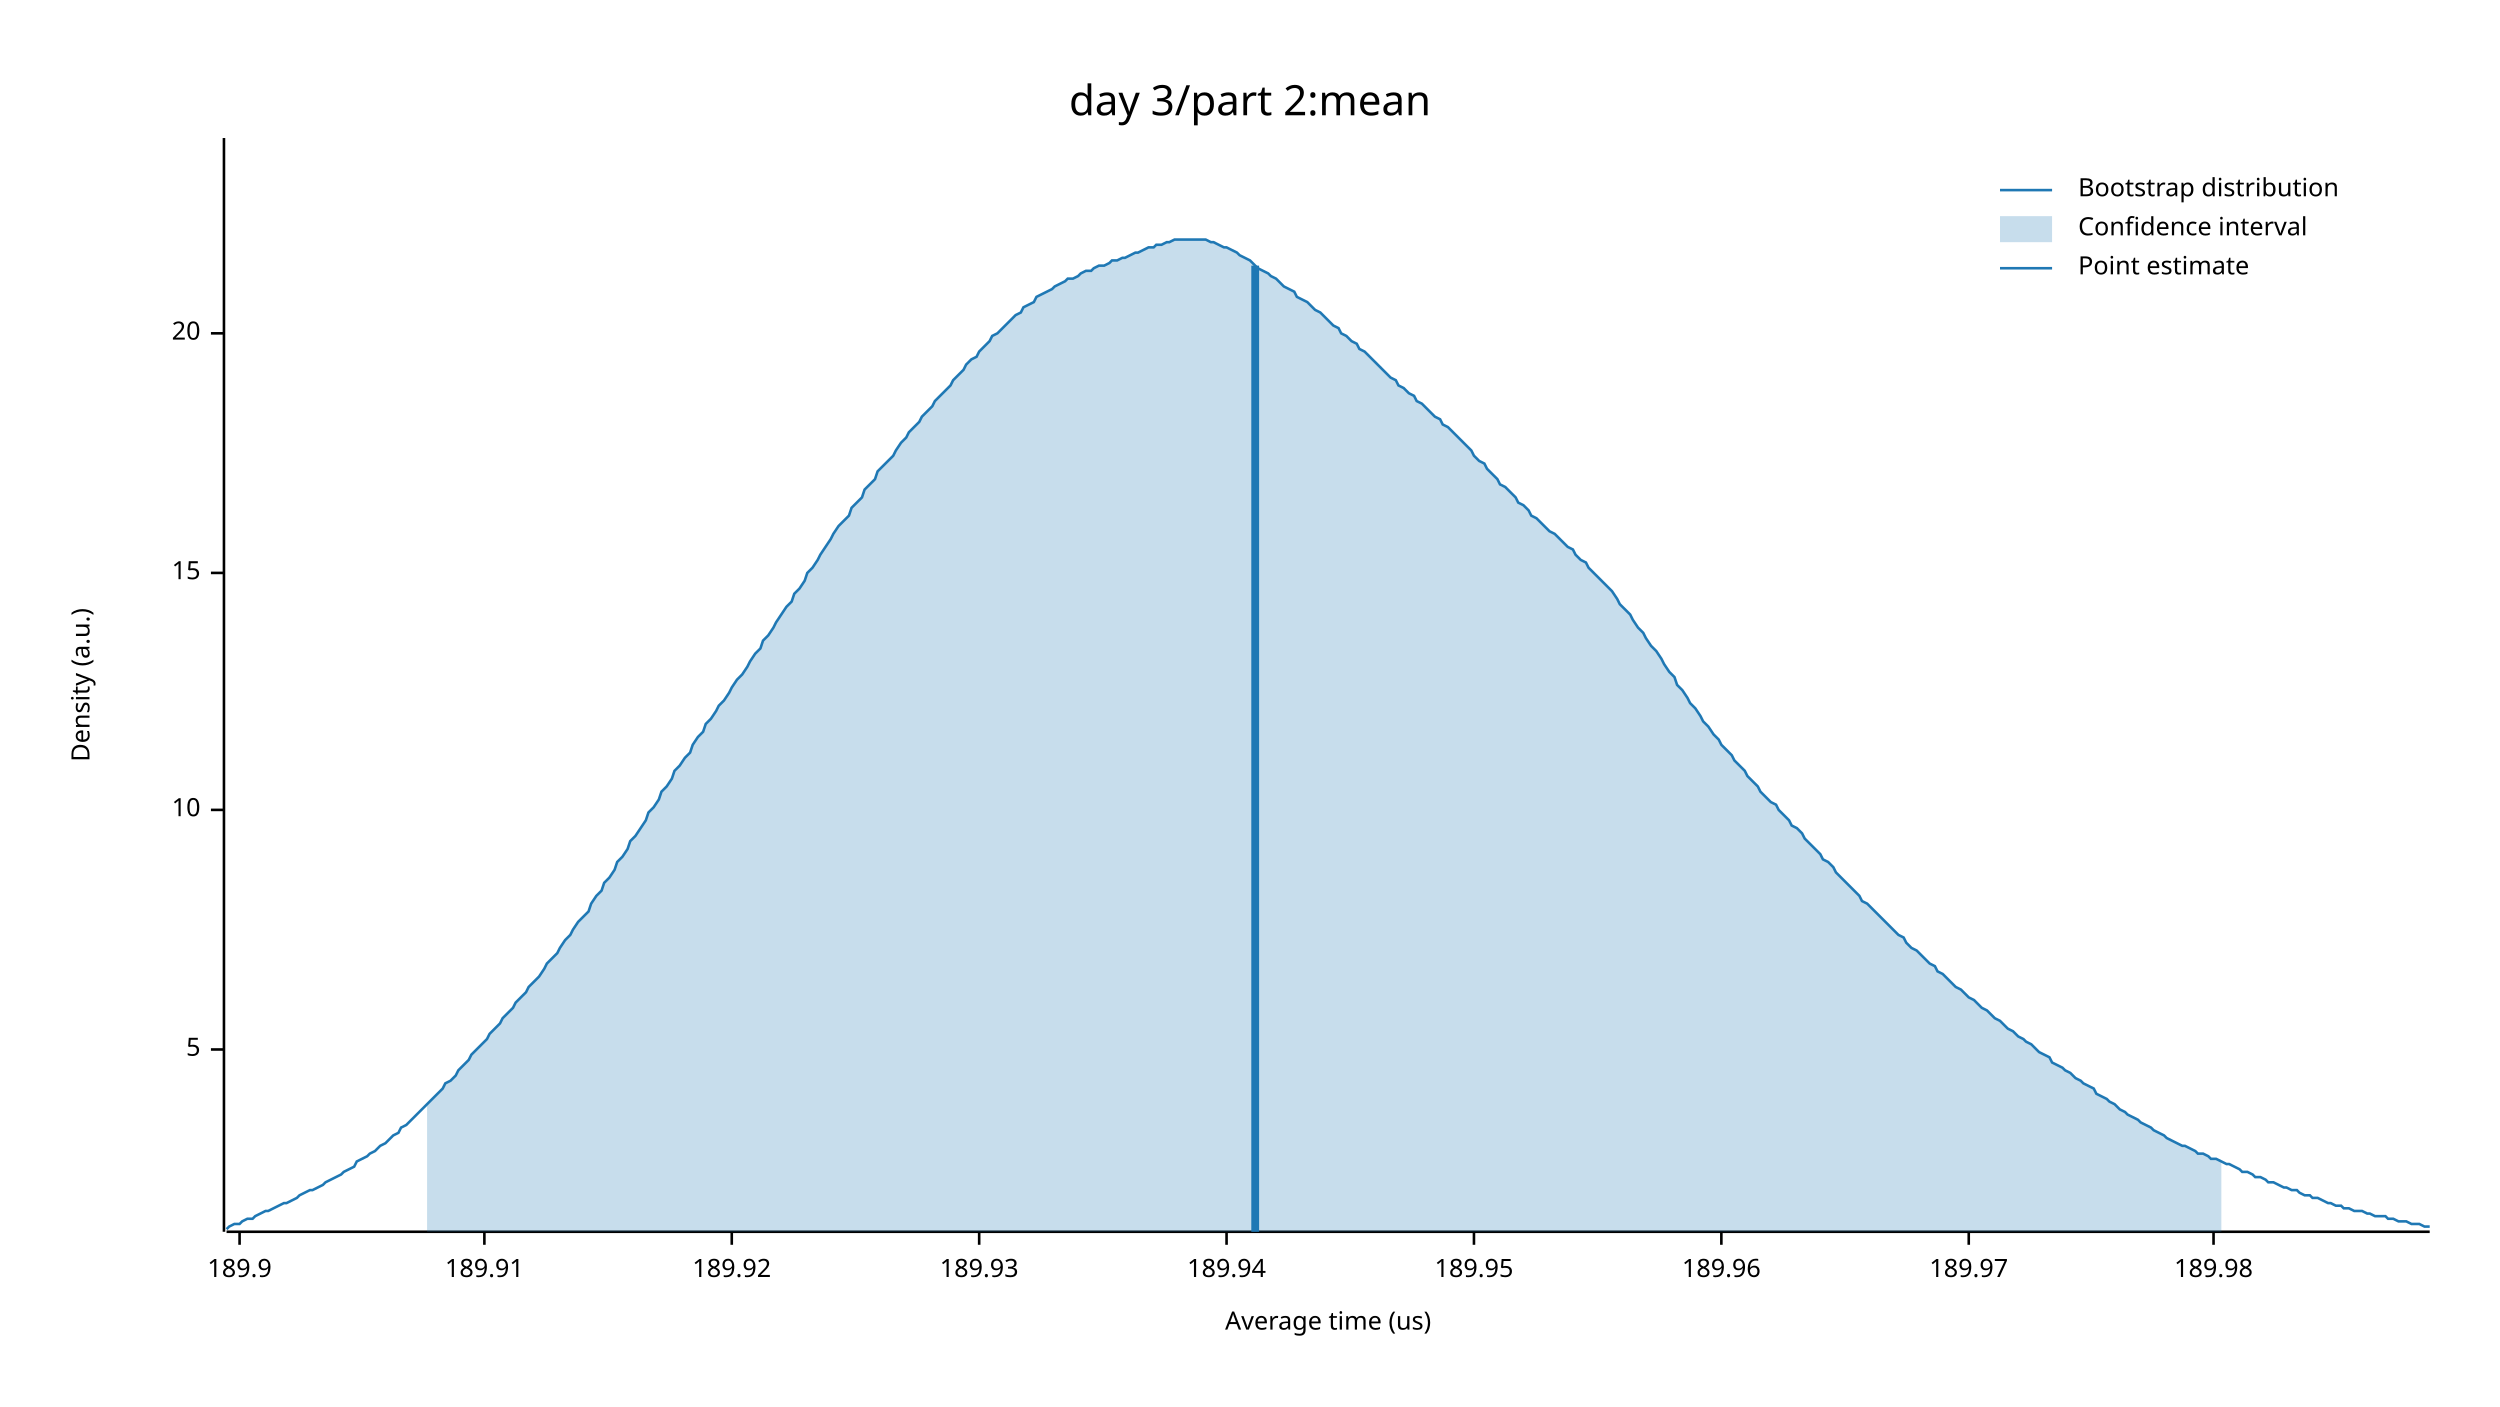
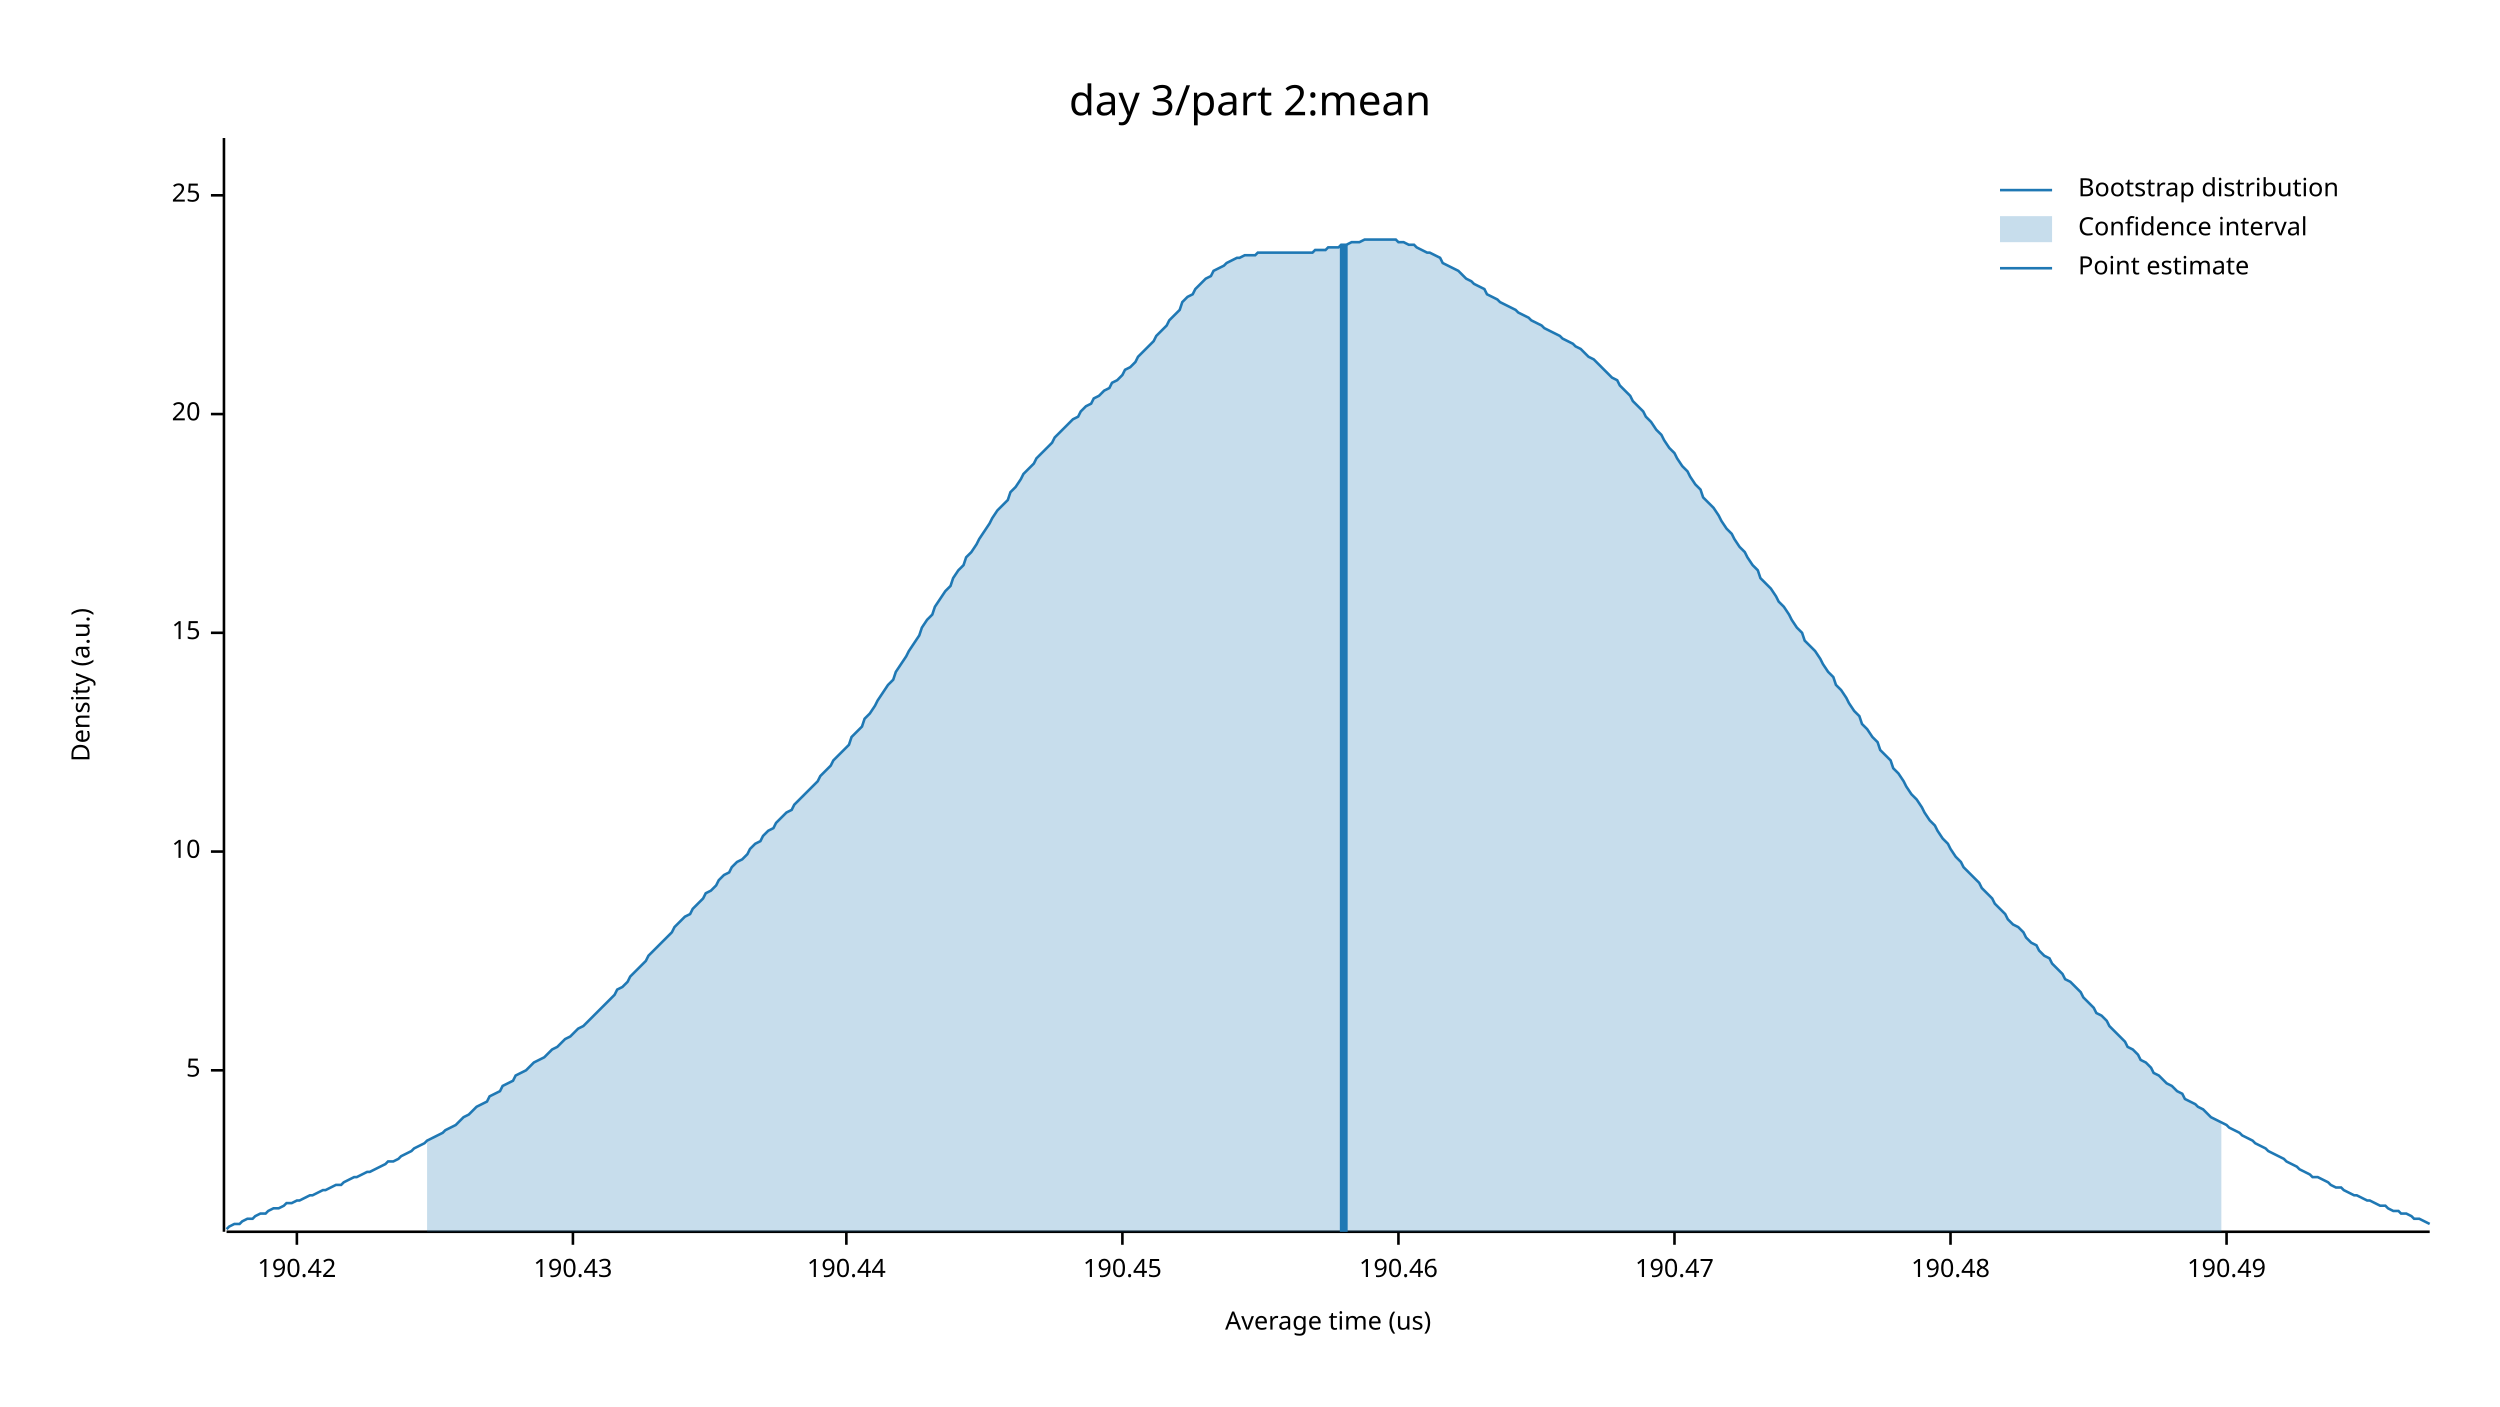
<svg xmlns="http://www.w3.org/2000/svg" width="960" height="540" viewBox="0 0 960 540">
  <text x="480" y="32" dy="0.76em" text-anchor="middle" font-family="sans-serif" font-size="16.129" opacity="1" fill="#000000">
day 3/part 2:mean
</text>
  <text x="27" y="263" dy="0.76em" text-anchor="middle" font-family="sans-serif" font-size="9.677" opacity="1" fill="#000000" transform="rotate(270, 27, 263)">
Density (a.u.)
</text>
  <text x="510" y="513" dy="-0.5ex" text-anchor="middle" font-family="sans-serif" font-size="9.677" opacity="1" fill="#000000">
Average time (us)
</text>
  <polyline fill="none" opacity="1" stroke="#000000" stroke-width="1" points="86,53 86,473 " />
-   <text x="77" y="403" dy="0.5ex" text-anchor="end" font-family="sans-serif" font-size="9.677" opacity="1" fill="#000000">
+   <text x="77" y="411" dy="0.5ex" text-anchor="end" font-family="sans-serif" font-size="9.677" opacity="1" fill="#000000">
5
</text>
-   <polyline fill="none" opacity="1" stroke="#000000" stroke-width="1" points="81,403 86,403 " />
-   <text x="77" y="311" dy="0.5ex" text-anchor="end" font-family="sans-serif" font-size="9.677" opacity="1" fill="#000000">
+   <polyline fill="none" opacity="1" stroke="#000000" stroke-width="1" points="81,411 86,411 " />
+   <text x="77" y="327" dy="0.5ex" text-anchor="end" font-family="sans-serif" font-size="9.677" opacity="1" fill="#000000">
10
</text>
-   <polyline fill="none" opacity="1" stroke="#000000" stroke-width="1" points="81,311 86,311 " />
-   <text x="77" y="220" dy="0.5ex" text-anchor="end" font-family="sans-serif" font-size="9.677" opacity="1" fill="#000000">
+   <polyline fill="none" opacity="1" stroke="#000000" stroke-width="1" points="81,327 86,327 " />
+   <text x="77" y="243" dy="0.5ex" text-anchor="end" font-family="sans-serif" font-size="9.677" opacity="1" fill="#000000">
15
</text>
-   <polyline fill="none" opacity="1" stroke="#000000" stroke-width="1" points="81,220 86,220 " />
-   <text x="77" y="128" dy="0.5ex" text-anchor="end" font-family="sans-serif" font-size="9.677" opacity="1" fill="#000000">
+   <polyline fill="none" opacity="1" stroke="#000000" stroke-width="1" points="81,243 86,243 " />
+   <text x="77" y="159" dy="0.5ex" text-anchor="end" font-family="sans-serif" font-size="9.677" opacity="1" fill="#000000">
20
</text>
-   <polyline fill="none" opacity="1" stroke="#000000" stroke-width="1" points="81,128 86,128 " />
+   <polyline fill="none" opacity="1" stroke="#000000" stroke-width="1" points="81,159 86,159 " />
+   <text x="77" y="75" dy="0.5ex" text-anchor="end" font-family="sans-serif" font-size="9.677" opacity="1" fill="#000000">
+ 25
+ </text>
+   <polyline fill="none" opacity="1" stroke="#000000" stroke-width="1" points="81,75 86,75 " />
  <polyline fill="none" opacity="1" stroke="#000000" stroke-width="1" points="87,473 933,473 " />
-   <text x="92" y="483" dy="0.76em" text-anchor="middle" font-family="sans-serif" font-size="9.677" opacity="1" fill="#000000">
- 189.9
+   <text x="114" y="483" dy="0.76em" text-anchor="middle" font-family="sans-serif" font-size="9.677" opacity="1" fill="#000000">
+ 190.42
</text>
-   <polyline fill="none" opacity="1" stroke="#000000" stroke-width="1" points="92,473 92,478 " />
-   <text x="186" y="483" dy="0.76em" text-anchor="middle" font-family="sans-serif" font-size="9.677" opacity="1" fill="#000000">
- 189.91
+   <polyline fill="none" opacity="1" stroke="#000000" stroke-width="1" points="114,473 114,478 " />
+   <text x="220" y="483" dy="0.76em" text-anchor="middle" font-family="sans-serif" font-size="9.677" opacity="1" fill="#000000">
+ 190.43
</text>
-   <polyline fill="none" opacity="1" stroke="#000000" stroke-width="1" points="186,473 186,478 " />
-   <text x="281" y="483" dy="0.76em" text-anchor="middle" font-family="sans-serif" font-size="9.677" opacity="1" fill="#000000">
- 189.92
+   <polyline fill="none" opacity="1" stroke="#000000" stroke-width="1" points="220,473 220,478 " />
+   <text x="325" y="483" dy="0.76em" text-anchor="middle" font-family="sans-serif" font-size="9.677" opacity="1" fill="#000000">
+ 190.44
</text>
-   <polyline fill="none" opacity="1" stroke="#000000" stroke-width="1" points="281,473 281,478 " />
-   <text x="376" y="483" dy="0.76em" text-anchor="middle" font-family="sans-serif" font-size="9.677" opacity="1" fill="#000000">
- 189.93
+   <polyline fill="none" opacity="1" stroke="#000000" stroke-width="1" points="325,473 325,478 " />
+   <text x="431" y="483" dy="0.76em" text-anchor="middle" font-family="sans-serif" font-size="9.677" opacity="1" fill="#000000">
+ 190.45
</text>
-   <polyline fill="none" opacity="1" stroke="#000000" stroke-width="1" points="376,473 376,478 " />
-   <text x="471" y="483" dy="0.76em" text-anchor="middle" font-family="sans-serif" font-size="9.677" opacity="1" fill="#000000">
- 189.94
+   <polyline fill="none" opacity="1" stroke="#000000" stroke-width="1" points="431,473 431,478 " />
+   <text x="537" y="483" dy="0.76em" text-anchor="middle" font-family="sans-serif" font-size="9.677" opacity="1" fill="#000000">
+ 190.46
</text>
-   <polyline fill="none" opacity="1" stroke="#000000" stroke-width="1" points="471,473 471,478 " />
-   <text x="566" y="483" dy="0.76em" text-anchor="middle" font-family="sans-serif" font-size="9.677" opacity="1" fill="#000000">
- 189.95
+   <polyline fill="none" opacity="1" stroke="#000000" stroke-width="1" points="537,473 537,478 " />
+   <text x="643" y="483" dy="0.76em" text-anchor="middle" font-family="sans-serif" font-size="9.677" opacity="1" fill="#000000">
+ 190.47
</text>
-   <polyline fill="none" opacity="1" stroke="#000000" stroke-width="1" points="566,473 566,478 " />
-   <text x="661" y="483" dy="0.76em" text-anchor="middle" font-family="sans-serif" font-size="9.677" opacity="1" fill="#000000">
- 189.96
+   <polyline fill="none" opacity="1" stroke="#000000" stroke-width="1" points="643,473 643,478 " />
+   <text x="749" y="483" dy="0.76em" text-anchor="middle" font-family="sans-serif" font-size="9.677" opacity="1" fill="#000000">
+ 190.48
</text>
-   <polyline fill="none" opacity="1" stroke="#000000" stroke-width="1" points="661,473 661,478 " />
-   <text x="756" y="483" dy="0.76em" text-anchor="middle" font-family="sans-serif" font-size="9.677" opacity="1" fill="#000000">
- 189.97
+   <polyline fill="none" opacity="1" stroke="#000000" stroke-width="1" points="749,473 749,478 " />
+   <text x="855" y="483" dy="0.76em" text-anchor="middle" font-family="sans-serif" font-size="9.677" opacity="1" fill="#000000">
+ 190.49
</text>
-   <polyline fill="none" opacity="1" stroke="#000000" stroke-width="1" points="756,473 756,478 " />
-   <text x="850" y="483" dy="0.76em" text-anchor="middle" font-family="sans-serif" font-size="9.677" opacity="1" fill="#000000">
- 189.98
- </text>
-   <polyline fill="none" opacity="1" stroke="#000000" stroke-width="1" points="850,473 850,478 " />
-   <polyline fill="none" opacity="1" stroke="#1F78B4" stroke-width="1" points="87,472 88,471 90,470 92,470 93,469 95,468 97,468 98,467 100,466 102,465 103,465 105,464 107,463 109,462 110,462 112,461 114,460 115,459 117,458 119,457 120,457 122,456 124,455 125,454 127,453 129,452 131,451 132,450 134,449 136,448 137,446 139,445 141,444 142,443 144,442 146,440 148,439 149,438 151,436 153,435 154,433 156,432 158,430 159,429 161,427 163,425 164,424 166,422 168,420 170,418 171,416 173,415 175,413 176,411 178,409 180,407 181,405 183,403 185,401 187,399 188,397 190,395 192,393 193,391 195,389 197,387 198,385 200,383 202,381 203,379 205,377 207,375 209,372 210,370 212,368 214,366 215,364 217,361 219,359 220,357 222,354 224,352 226,350 227,347 229,344 231,342 232,339 234,337 236,334 237,331 239,329 241,326 242,323 244,321 246,318 248,315 249,312 251,310 253,307 254,304 256,302 258,299 259,296 261,294 263,291 265,289 266,286 268,283 270,281 271,278 273,276 275,273 276,271 278,269 280,266 281,264 283,261 285,259 287,256 288,254 290,251 292,249 293,246 295,244 297,241 298,239 300,236 302,233 304,231 305,228 307,226 309,223 310,220 312,218 314,215 315,213 317,210 319,207 320,205 322,202 324,200 326,198 327,195 329,193 331,191 332,188 334,186 336,184 337,181 339,179 341,177 343,175 344,173 346,170 348,168 349,166 351,164 353,162 354,160 356,158 358,156 359,154 361,152 363,150 365,148 366,146 368,144 370,142 371,140 373,138 375,137 376,135 378,133 380,131 381,129 383,128 385,126 387,124 388,123 390,121 392,120 393,118 395,117 397,116 398,114 400,113 402,112 404,111 405,110 407,109 409,108 410,107 412,107 414,106 415,105 417,104 419,104 420,103 422,102 424,102 426,101 427,100 429,100 431,99 432,99 434,98 436,97 437,97 439,96 441,95 443,95 444,94 446,94 448,93 449,93 451,92 453,92 454,92 456,92 458,92 459,92 461,92 463,92 465,93 466,93 468,94 470,95 471,95 473,96 475,97 476,98 478,99 480,100 482,102 483,103 485,104 487,105 488,106 490,107 492,109 493,110 495,111 497,112 498,114 500,115 502,116 504,118 505,119 507,120 509,122 510,123 512,125 514,126 515,128 517,129 519,131 521,132 522,134 524,135 526,137 527,138 529,140 531,142 532,143 534,145 536,146 537,148 539,149 541,151 543,152 544,154 546,155 548,157 549,158 551,160 553,161 554,163 556,164 558,166 560,168 561,169 563,171 565,173 566,175 568,177 570,178 571,180 573,182 575,184 576,186 578,187 580,189 582,191 583,193 585,194 587,196 588,198 590,199 592,201 593,202 595,204 597,205 599,207 600,208 602,210 604,211 605,213 607,215 609,216 610,218 612,220 614,222 615,223 617,225 619,227 621,230 622,232 624,234 626,236 627,238 629,241 631,243 632,245 634,248 636,250 638,253 639,255 641,258 643,260 644,263 646,265 648,268 649,270 651,272 653,275 654,277 656,279 658,282 660,284 661,286 663,288 665,290 666,292 668,294 670,296 671,298 673,300 675,302 676,304 678,306 680,308 682,309 683,311 685,313 687,315 688,317 690,318 692,320 693,322 695,324 697,326 699,328 700,330 702,331 704,333 705,335 707,337 709,339 710,340 712,342 714,344 715,346 717,347 719,349 721,351 722,352 724,354 726,356 727,357 729,359 731,360 732,362 734,364 736,365 738,367 739,368 741,370 743,371 744,373 746,374 748,376 749,377 751,379 753,380 754,381 756,383 758,384 760,386 761,387 763,388 765,390 766,391 768,392 770,394 771,395 773,396 775,398 777,399 778,400 780,401 782,403 783,404 785,405 787,406 788,408 790,409 792,410 793,411 795,412 797,414 799,415 800,416 802,417 804,418 805,420 807,421 809,422 810,423 812,424 814,426 816,427 817,428 819,429 821,430 822,431 824,432 826,433 827,434 829,435 831,436 832,437 834,438 836,439 838,440 839,440 841,441 843,442 844,443 846,443 848,444 849,445 851,445 853,446 855,447 856,447 858,448 860,449 861,450 863,450 865,451 866,452 868,452 870,453 871,454 873,454 875,455 877,456 878,456 880,457 882,457 883,458 885,459 887,459 888,460 890,460 892,461 894,462 895,462 897,463 899,463 900,464 902,464 904,465 905,465 907,465 909,466 910,466 912,467 914,467 916,467 917,468 919,468 921,469 922,469 924,469 926,470 927,470 929,470 931,471 933,471 " />
-   <polygon opacity="0.25" fill="#1F78B4" points="164,424 166,422 168,420 170,418 171,416 173,415 175,413 176,411 178,409 180,407 181,405 183,403 185,401 187,399 188,397 190,395 192,393 193,391 195,389 197,387 198,385 200,383 202,381 203,379 205,377 207,375 209,372 210,370 212,368 214,366 215,364 217,361 219,359 220,357 222,354 224,352 226,350 227,347 229,344 231,342 232,339 234,337 236,334 237,331 239,329 241,326 242,323 244,321 246,318 248,315 249,312 251,310 253,307 254,304 256,302 258,299 259,296 261,294 263,291 265,289 266,286 268,283 270,281 271,278 273,276 275,273 276,271 278,269 280,266 281,264 283,261 285,259 287,256 288,254 290,251 292,249 293,246 295,244 297,241 298,239 300,236 302,233 304,231 305,228 307,226 309,223 310,220 312,218 314,215 315,213 317,210 319,207 320,205 322,202 324,200 326,198 327,195 329,193 331,191 332,188 334,186 336,184 337,181 339,179 341,177 343,175 344,173 346,170 348,168 349,166 351,164 353,162 354,160 356,158 358,156 359,154 361,152 363,150 365,148 366,146 368,144 370,142 371,140 373,138 375,137 376,135 378,133 380,131 381,129 383,128 385,126 387,124 388,123 390,121 392,120 393,118 395,117 397,116 398,114 400,113 402,112 404,111 405,110 407,109 409,108 410,107 412,107 414,106 415,105 417,104 419,104 420,103 422,102 424,102 426,101 427,100 429,100 431,99 432,99 434,98 436,97 437,97 439,96 441,95 443,95 444,94 446,94 448,93 449,93 451,92 453,92 454,92 456,92 458,92 459,92 461,92 463,92 465,93 466,93 468,94 470,95 471,95 473,96 475,97 476,98 478,99 480,100 482,102 483,103 485,104 487,105 488,106 490,107 492,109 493,110 495,111 497,112 498,114 500,115 502,116 504,118 505,119 507,120 509,122 510,123 512,125 514,126 515,128 517,129 519,131 521,132 522,134 524,135 526,137 527,138 529,140 531,142 532,143 534,145 536,146 537,148 539,149 541,151 543,152 544,154 546,155 548,157 549,158 551,160 553,161 554,163 556,164 558,166 560,168 561,169 563,171 565,173 566,175 568,177 570,178 571,180 573,182 575,184 576,186 578,187 580,189 582,191 583,193 585,194 587,196 588,198 590,199 592,201 593,202 595,204 597,205 599,207 600,208 602,210 604,211 605,213 607,215 609,216 610,218 612,220 614,222 615,223 617,225 619,227 621,230 622,232 624,234 626,236 627,238 629,241 631,243 632,245 634,248 636,250 638,253 639,255 641,258 643,260 644,263 646,265 648,268 649,270 651,272 653,275 654,277 656,279 658,282 660,284 661,286 663,288 665,290 666,292 668,294 670,296 671,298 673,300 675,302 676,304 678,306 680,308 682,309 683,311 685,313 687,315 688,317 690,318 692,320 693,322 695,324 697,326 699,328 700,330 702,331 704,333 705,335 707,337 709,339 710,340 712,342 714,344 715,346 717,347 719,349 721,351 722,352 724,354 726,356 727,357 729,359 731,360 732,362 734,364 736,365 738,367 739,368 741,370 743,371 744,373 746,374 748,376 749,377 751,379 753,380 754,381 756,383 758,384 760,386 761,387 763,388 765,390 766,391 768,392 770,394 771,395 773,396 775,398 777,399 778,400 780,401 782,403 783,404 785,405 787,406 788,408 790,409 792,410 793,411 795,412 797,414 799,415 800,416 802,417 804,418 805,420 807,421 809,422 810,423 812,424 814,426 816,427 817,428 819,429 821,430 822,431 824,432 826,433 827,434 829,435 831,436 832,437 834,438 836,439 838,440 839,440 841,441 843,442 844,443 846,443 848,444 849,445 851,445 853,446 853,473 164,473 " />
-   <polyline fill="none" opacity="1" stroke="#1F78B4" stroke-width="3" points="482,473 482,102 " />
+   <polyline fill="none" opacity="1" stroke="#000000" stroke-width="1" points="855,473 855,478 " />
+   <polyline fill="none" opacity="1" stroke="#1F78B4" stroke-width="1" points="87,472 88,471 90,470 92,470 93,469 95,468 97,468 98,467 100,466 102,466 103,465 105,464 107,464 109,463 110,462 112,462 114,461 115,461 117,460 119,459 120,459 122,458 124,457 125,457 127,456 129,455 131,455 132,454 134,453 136,452 137,452 139,451 141,450 142,450 144,449 146,448 148,447 149,446 151,446 153,445 154,444 156,443 158,442 159,441 161,440 163,439 164,438 166,437 168,436 170,435 171,434 173,433 175,432 176,431 178,429 180,428 181,427 183,425 185,424 187,423 188,421 190,420 192,419 193,417 195,416 197,415 198,413 200,412 202,411 203,410 205,408 207,407 209,406 210,405 212,403 214,402 215,401 217,399 219,398 220,397 222,395 224,394 226,392 227,391 229,389 231,387 232,386 234,384 236,382 237,380 239,379 241,377 242,375 244,373 246,371 248,369 249,367 251,365 253,363 254,362 256,360 258,358 259,356 261,354 263,352 265,351 266,349 268,347 270,345 271,343 273,342 275,340 276,338 278,336 280,335 281,333 283,331 285,330 287,328 288,326 290,324 292,323 293,321 295,319 297,318 298,316 300,314 302,312 304,311 305,309 307,307 309,305 310,304 312,302 314,300 315,298 317,296 319,294 320,292 322,290 324,288 326,286 327,283 329,281 331,279 332,276 334,274 336,271 337,269 339,266 341,263 343,261 344,258 346,255 348,252 349,250 351,247 353,244 354,241 356,238 358,236 359,233 361,230 363,227 365,225 366,222 368,219 370,217 371,214 373,212 375,209 376,207 378,204 380,201 381,199 383,196 385,194 387,192 388,189 390,187 392,184 393,182 395,180 397,178 398,176 400,174 402,172 404,170 405,168 407,166 409,164 410,163 412,161 414,160 415,158 417,156 419,155 420,153 422,152 424,150 426,149 427,147 429,146 431,144 432,142 434,141 436,139 437,137 439,135 441,133 443,131 444,129 446,127 448,125 449,123 451,121 453,119 454,116 456,114 458,113 459,111 461,109 463,107 465,106 466,104 468,103 470,102 471,101 473,100 475,99 476,99 478,98 480,98 482,98 483,97 485,97 487,97 488,97 490,97 492,97 493,97 495,97 497,97 498,97 500,97 502,97 504,97 505,96 507,96 509,96 510,95 512,95 514,95 515,94 517,94 519,93 521,93 522,93 524,92 526,92 527,92 529,92 531,92 532,92 534,92 536,92 537,93 539,93 541,94 543,94 544,95 546,96 548,97 549,97 551,98 553,99 554,101 556,102 558,103 560,104 561,105 563,107 565,108 566,109 568,110 570,111 571,113 573,114 575,115 576,116 578,117 580,118 582,119 583,120 585,121 587,122 588,123 590,124 592,125 593,126 595,127 597,128 599,129 600,130 602,131 604,132 605,133 607,134 609,136 610,137 612,138 614,140 615,141 617,143 619,145 621,146 622,148 624,150 626,152 627,154 629,156 631,158 632,160 634,162 636,165 638,167 639,169 641,172 643,174 644,176 646,179 648,181 649,183 651,186 653,188 654,191 656,193 658,195 660,198 661,200 663,203 665,205 666,207 668,210 670,212 671,214 673,217 675,219 676,222 678,224 680,226 682,229 683,231 685,233 687,236 688,238 690,241 692,243 693,246 695,248 697,250 699,253 700,255 702,258 704,260 705,263 707,265 709,268 710,270 712,273 714,275 715,278 717,280 719,283 721,285 722,288 724,290 726,292 727,295 729,297 731,300 732,302 734,305 736,307 738,310 739,312 741,315 743,317 744,319 746,322 748,324 749,326 751,329 753,331 754,333 756,335 758,337 760,339 761,341 763,343 765,345 766,347 768,349 770,351 771,353 773,355 775,356 777,358 778,360 780,362 782,363 783,365 785,367 787,368 788,370 790,372 792,374 793,376 795,377 797,379 799,381 800,383 802,385 804,387 805,389 807,390 809,392 810,394 812,396 814,398 816,400 817,402 819,403 821,405 822,407 824,408 826,410 827,412 829,413 831,415 832,416 834,417 836,419 838,420 839,422 841,423 843,424 844,425 846,426 848,428 849,429 851,430 853,431 855,432 856,433 858,434 860,435 861,436 863,437 865,438 866,439 868,440 870,441 871,442 873,443 875,444 877,445 878,446 880,447 882,448 883,449 885,450 887,451 888,452 890,452 892,453 894,454 895,455 897,456 899,456 900,457 902,458 904,459 905,459 907,460 909,461 910,461 912,462 914,463 916,463 917,464 919,465 921,465 922,466 924,466 926,467 927,468 929,468 931,469 933,470 " />
+   <polygon opacity="0.25" fill="#1F78B4" points="164,438 166,437 168,436 170,435 171,434 173,433 175,432 176,431 178,429 180,428 181,427 183,425 185,424 187,423 188,421 190,420 192,419 193,417 195,416 197,415 198,413 200,412 202,411 203,410 205,408 207,407 209,406 210,405 212,403 214,402 215,401 217,399 219,398 220,397 222,395 224,394 226,392 227,391 229,389 231,387 232,386 234,384 236,382 237,380 239,379 241,377 242,375 244,373 246,371 248,369 249,367 251,365 253,363 254,362 256,360 258,358 259,356 261,354 263,352 265,351 266,349 268,347 270,345 271,343 273,342 275,340 276,338 278,336 280,335 281,333 283,331 285,330 287,328 288,326 290,324 292,323 293,321 295,319 297,318 298,316 300,314 302,312 304,311 305,309 307,307 309,305 310,304 312,302 314,300 315,298 317,296 319,294 320,292 322,290 324,288 326,286 327,283 329,281 331,279 332,276 334,274 336,271 337,269 339,266 341,263 343,261 344,258 346,255 348,252 349,250 351,247 353,244 354,241 356,238 358,236 359,233 361,230 363,227 365,225 366,222 368,219 370,217 371,214 373,212 375,209 376,207 378,204 380,201 381,199 383,196 385,194 387,192 388,189 390,187 392,184 393,182 395,180 397,178 398,176 400,174 402,172 404,170 405,168 407,166 409,164 410,163 412,161 414,160 415,158 417,156 419,155 420,153 422,152 424,150 426,149 427,147 429,146 431,144 432,142 434,141 436,139 437,137 439,135 441,133 443,131 444,129 446,127 448,125 449,123 451,121 453,119 454,116 456,114 458,113 459,111 461,109 463,107 465,106 466,104 468,103 470,102 471,101 473,100 475,99 476,99 478,98 480,98 482,98 483,97 485,97 487,97 488,97 490,97 492,97 493,97 495,97 497,97 498,97 500,97 502,97 504,97 505,96 507,96 509,96 510,95 512,95 514,95 515,94 517,94 519,93 521,93 522,93 524,92 526,92 527,92 529,92 531,92 532,92 534,92 536,92 537,93 539,93 541,94 543,94 544,95 546,96 548,97 549,97 551,98 553,99 554,101 556,102 558,103 560,104 561,105 563,107 565,108 566,109 568,110 570,111 571,113 573,114 575,115 576,116 578,117 580,118 582,119 583,120 585,121 587,122 588,123 590,124 592,125 593,126 595,127 597,128 599,129 600,130 602,131 604,132 605,133 607,134 609,136 610,137 612,138 614,140 615,141 617,143 619,145 621,146 622,148 624,150 626,152 627,154 629,156 631,158 632,160 634,162 636,165 638,167 639,169 641,172 643,174 644,176 646,179 648,181 649,183 651,186 653,188 654,191 656,193 658,195 660,198 661,200 663,203 665,205 666,207 668,210 670,212 671,214 673,217 675,219 676,222 678,224 680,226 682,229 683,231 685,233 687,236 688,238 690,241 692,243 693,246 695,248 697,250 699,253 700,255 702,258 704,260 705,263 707,265 709,268 710,270 712,273 714,275 715,278 717,280 719,283 721,285 722,288 724,290 726,292 727,295 729,297 731,300 732,302 734,305 736,307 738,310 739,312 741,315 743,317 744,319 746,322 748,324 749,326 751,329 753,331 754,333 756,335 758,337 760,339 761,341 763,343 765,345 766,347 768,349 770,351 771,353 773,355 775,356 777,358 778,360 780,362 782,363 783,365 785,367 787,368 788,370 790,372 792,374 793,376 795,377 797,379 799,381 800,383 802,385 804,387 805,389 807,390 809,392 810,394 812,396 814,398 816,400 817,402 819,403 821,405 822,407 824,408 826,410 827,412 829,413 831,415 832,416 834,417 836,419 838,420 839,422 841,423 843,424 844,425 846,426 848,428 849,429 851,430 853,431 853,473 164,473 " />
+   <polyline fill="none" opacity="1" stroke="#1F78B4" stroke-width="3" points="516,473 516,94 " />
  <text x="798" y="68" dy="0.76em" text-anchor="start" font-family="sans-serif" font-size="9.677" opacity="1" fill="#000000">
Bootstrap distribution
</text>
  <text x="798" y="83" dy="0.76em" text-anchor="start" font-family="sans-serif" font-size="9.677" opacity="1" fill="#000000">
Confidence interval
</text>
  <text x="798" y="98" dy="0.76em" text-anchor="start" font-family="sans-serif" font-size="9.677" opacity="1" fill="#000000">
Point estimate
</text>
  <polyline fill="none" opacity="1" stroke="#1F78B4" stroke-width="1" points="768,73 788,73 " />
  <rect x="768" y="83" width="20" height="10" opacity="0.25" fill="#1F78B4" stroke="none" />
  <polyline fill="none" opacity="1" stroke="#1F78B4" stroke-width="1" points="768,103 788,103 " />
</svg>
